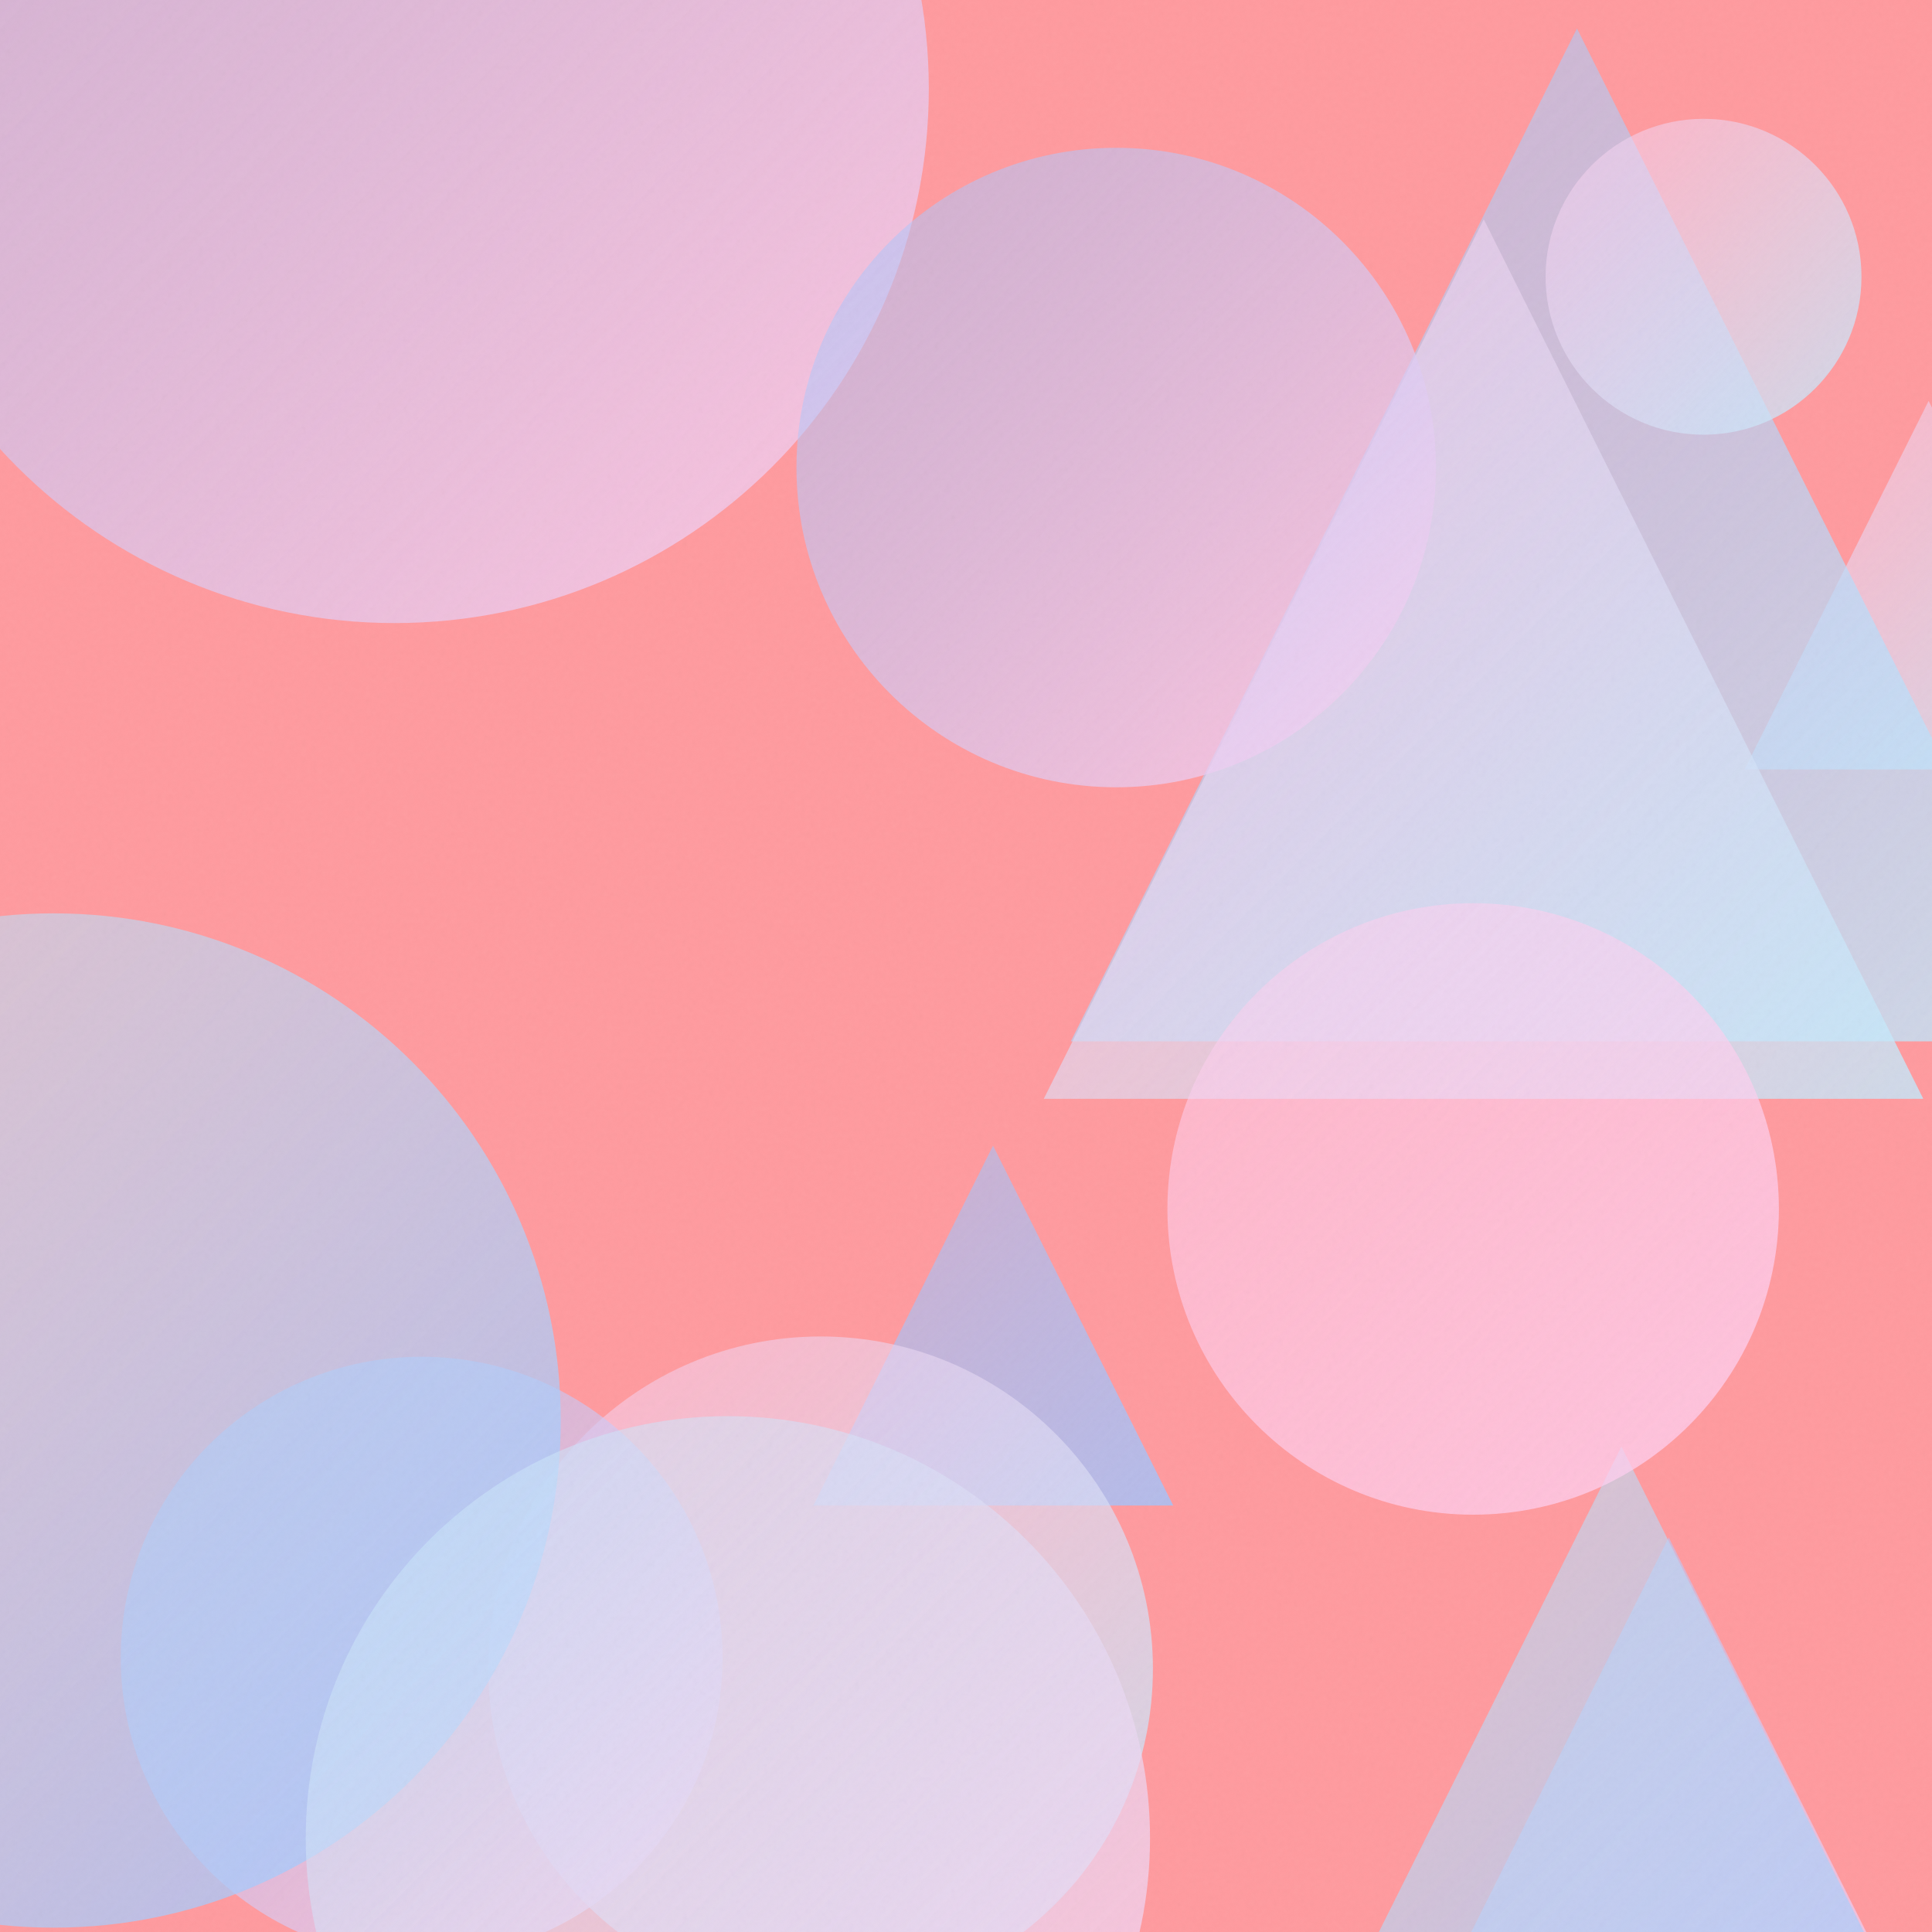
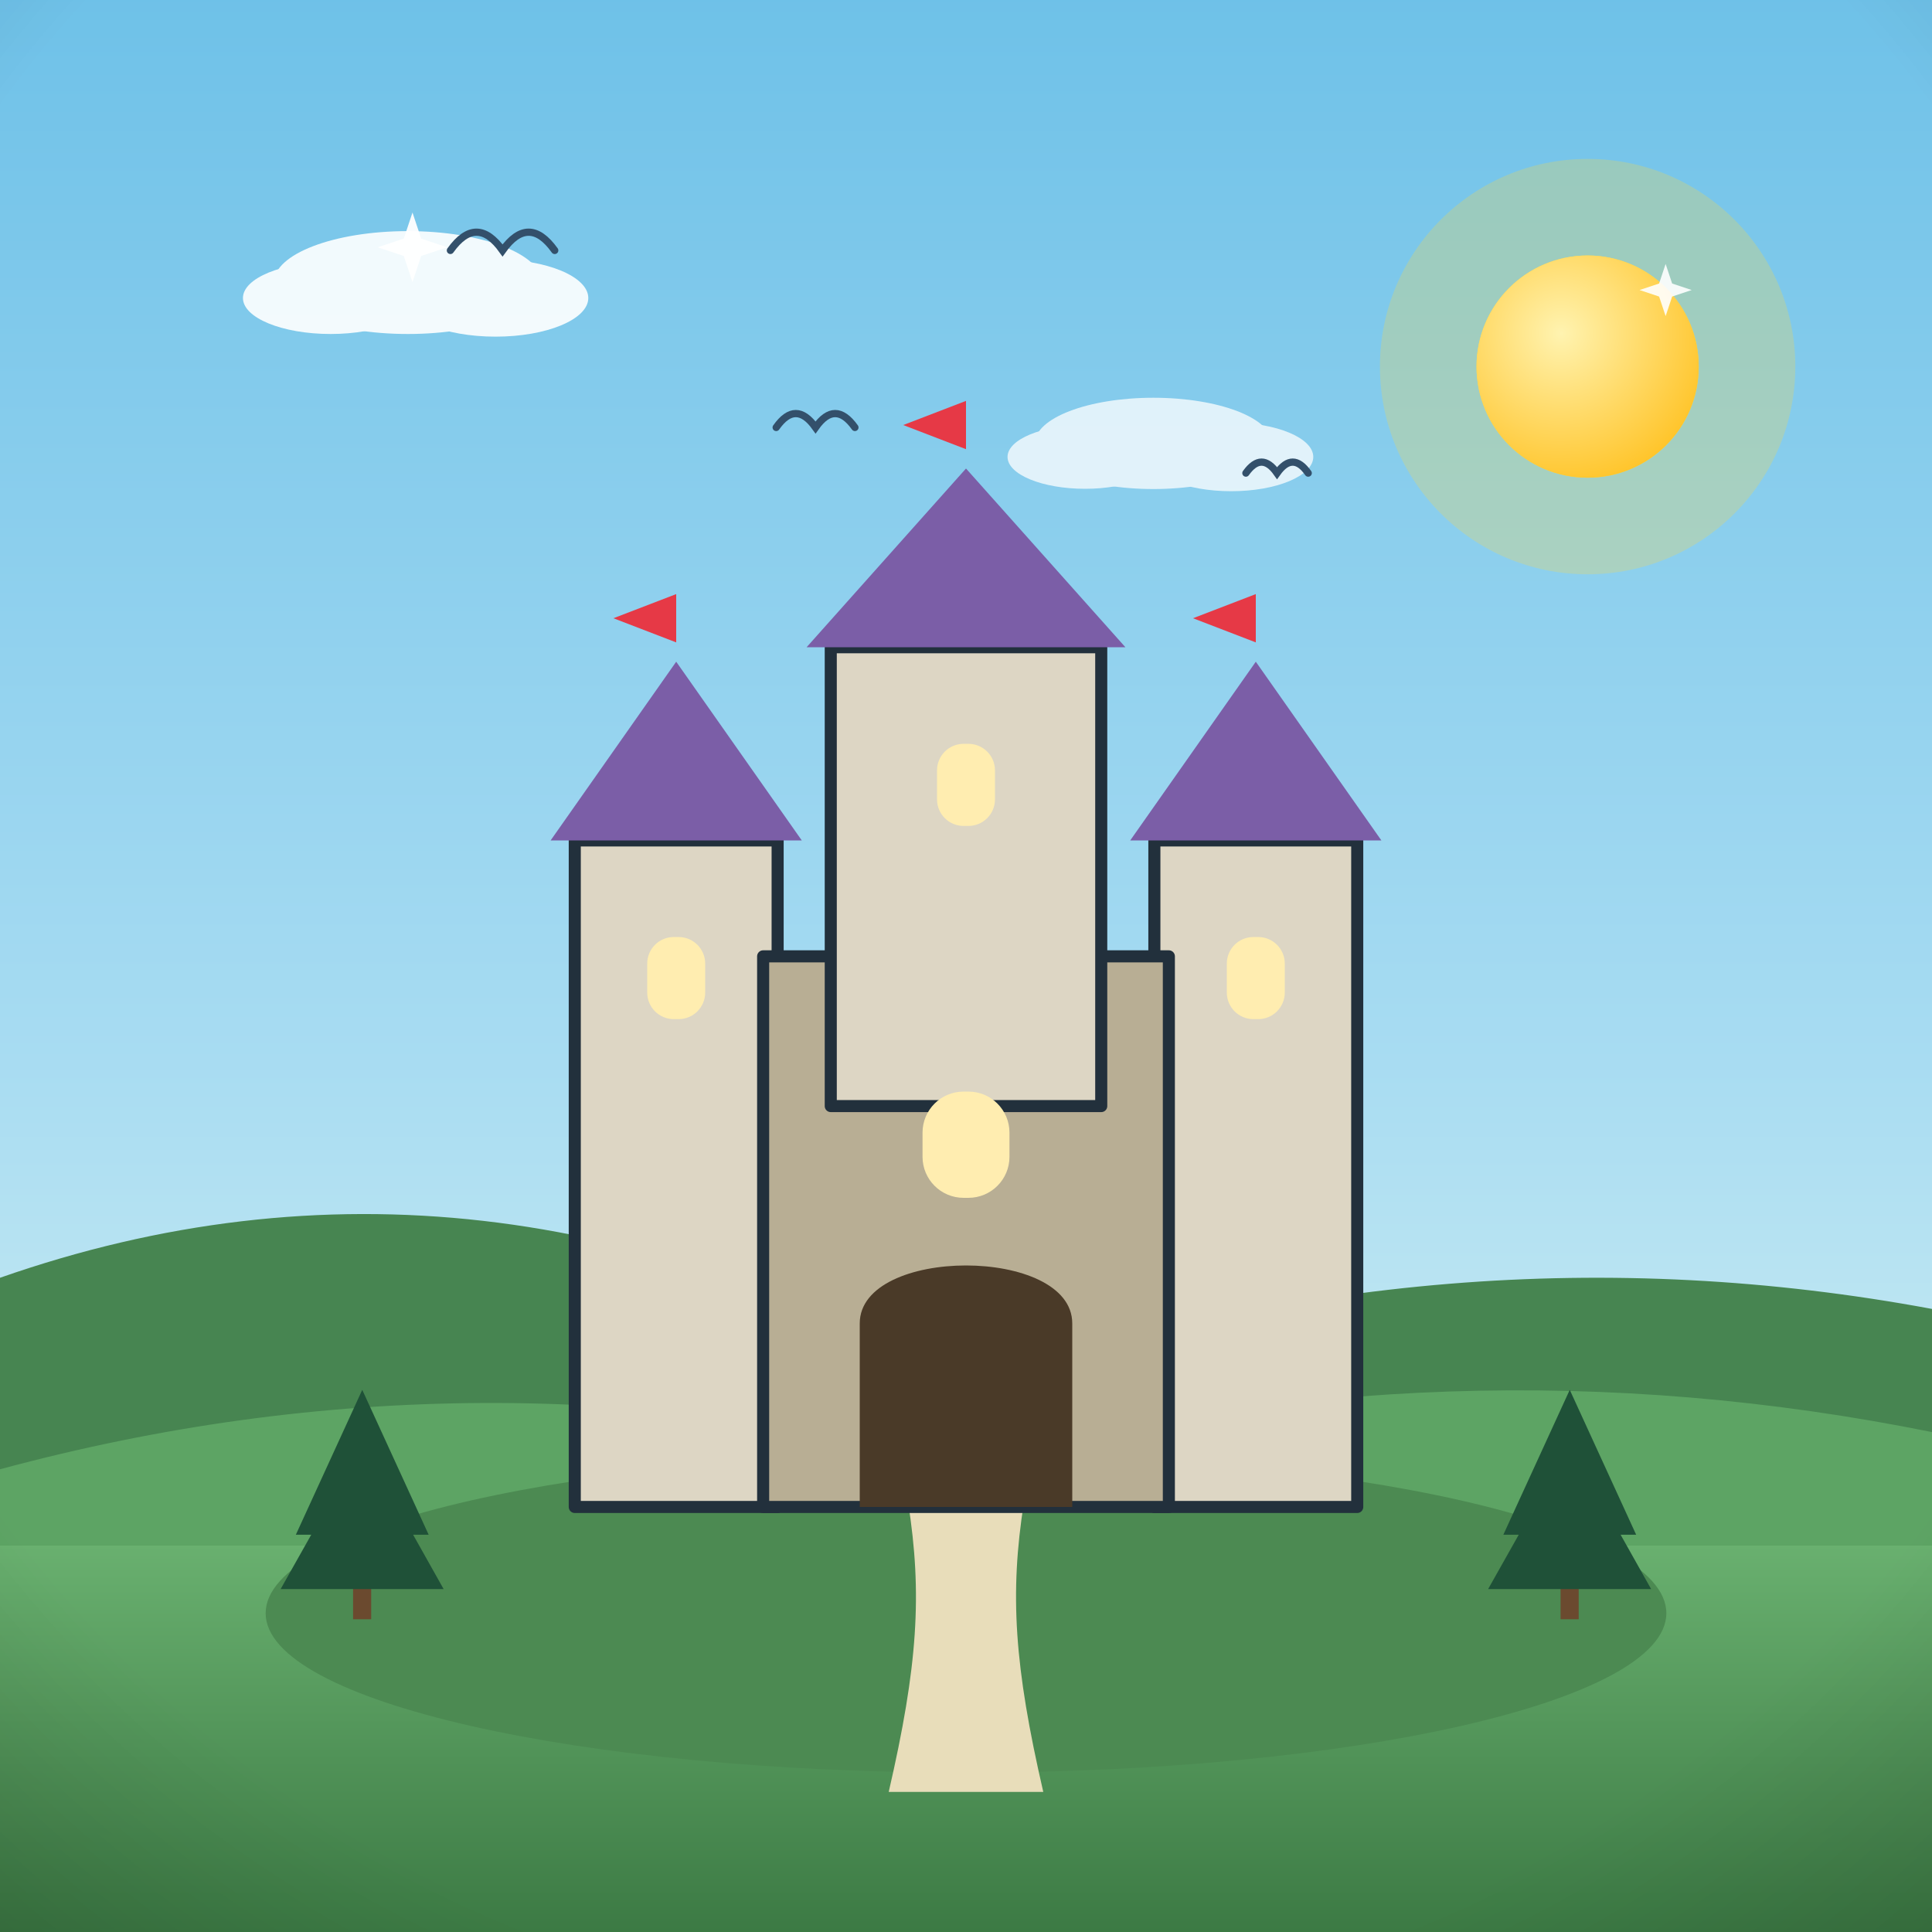
- <svg xmlns="http://www.w3.org/2000/svg" viewBox="0 0 400 400">
+ <svg xmlns="http://www.w3.org/2000/svg" viewBox="0 0 800 800">
  <defs>
-     <linearGradient id="g0" x1="361.2" y1="83.0" x2="437.5" y2="159.3" gradientUnits="userSpaceOnUse">
-       <stop offset="0" stop-color="#FECFEF" stop-opacity="0.5" />
-       <stop offset="1" stop-color="#C2E9FB" stop-opacity="0.8" />
+     <linearGradient id="sky" x1="0" y1="0" x2="0" y2="1">
+       <stop offset="0" stop-color="#6ec1e8" />
+       <stop offset="0.55" stop-color="#a8dcf2" />
+       <stop offset="1" stop-color="#eafaf1" />
    </linearGradient>
-     <linearGradient id="g1" x1="221.7" y1="5.9" x2="431.4" y2="215.6" gradientUnits="userSpaceOnUse">
-       <stop offset="0" stop-color="#A1C4FD" stop-opacity="0.5" />
-       <stop offset="1" stop-color="#C2E9FB" stop-opacity="0.8" />
+     <radialGradient id="sunG" cx="0.38" cy="0.35" r="0.9">
+       <stop offset="0" stop-color="#fff3b0" />
+       <stop offset="1" stop-color="#ffb703" />
+     </radialGradient>
+     <linearGradient id="ground" x1="0" y1="0" x2="0" y2="1">
+       <stop offset="0" stop-color="#69b06f" />
+       <stop offset="1" stop-color="#3c7a44" />
    </linearGradient>
-     <linearGradient id="g2" x1="168.4" y1="237.2" x2="242.9" y2="311.7" gradientUnits="userSpaceOnUse">
-       <stop offset="0" stop-color="#A1C4FD" stop-opacity="0.5" />
-       <stop offset="1" stop-color="#A1C4FD" stop-opacity="0.8" />
+     <linearGradient id="sea" x1="0" y1="0" x2="0" y2="1">
+       <stop offset="0" stop-color="#3d9bc4" />
+       <stop offset="1" stop-color="#1668a0" />
    </linearGradient>
-     <linearGradient id="g3" x1="101.1" y1="276.7" x2="238.7" y2="414.2" gradientUnits="userSpaceOnUse">
-       <stop offset="0" stop-color="#FECFEF" stop-opacity="0.5" />
-       <stop offset="1" stop-color="#C2E9FB" stop-opacity="0.8" />
+     <linearGradient id="shade" x1="0" y1="0" x2="0" y2="1">
+       <stop offset="0" stop-color="#ffffff" stop-opacity="0.20" />
+       <stop offset="0.5" stop-color="#ffffff" stop-opacity="0" />
+       <stop offset="1" stop-color="#000000" stop-opacity="0.16" />
    </linearGradient>
-     <linearGradient id="g4" x1="320.0" y1="24.6" x2="385.4" y2="89.9" gradientUnits="userSpaceOnUse">
-       <stop offset="0" stop-color="#FECFEF" stop-opacity="0.5" />
-       <stop offset="1" stop-color="#C2E9FB" stop-opacity="0.8" />
-     </linearGradient>
-     <linearGradient id="g5" x1="25.0" y1="280.8" x2="149.6" y2="405.5" gradientUnits="userSpaceOnUse">
-       <stop offset="0" stop-color="#A1C4FD" stop-opacity="0.5" />
-       <stop offset="1" stop-color="#FECFEF" stop-opacity="0.8" />
-     </linearGradient>
-     <linearGradient id="g6" x1="216.1" y1="45.4" x2="398.2" y2="227.5" gradientUnits="userSpaceOnUse">
-       <stop offset="0" stop-color="#FECFEF" stop-opacity="0.5" />
-       <stop offset="1" stop-color="#C2E9FB" stop-opacity="0.8" />
-     </linearGradient>
-     <linearGradient id="g7" x1="293.3" y1="318.3" x2="397.7" y2="422.6" gradientUnits="userSpaceOnUse">
-       <stop offset="0" stop-color="#A1C4FD" stop-opacity="0.5" />
-       <stop offset="1" stop-color="#FECFEF" stop-opacity="0.8" />
-     </linearGradient>
-     <linearGradient id="g8" x1="256.7" y1="299.5" x2="414.7" y2="457.6" gradientUnits="userSpaceOnUse">
-       <stop offset="0" stop-color="#C2E9FB" stop-opacity="0.5" />
-       <stop offset="1" stop-color="#A1C4FD" stop-opacity="0.8" />
-     </linearGradient>
-     <linearGradient id="g9" x1="-93.9" y1="189.1" x2="116.1" y2="399.0" gradientUnits="userSpaceOnUse">
-       <stop offset="0" stop-color="#C2E9FB" stop-opacity="0.5" />
-       <stop offset="1" stop-color="#A1C4FD" stop-opacity="0.8" />
-     </linearGradient>
-     <linearGradient id="g10" x1="241.6" y1="187.0" x2="368.3" y2="313.6" gradientUnits="userSpaceOnUse">
-       <stop offset="0" stop-color="#FECFEF" stop-opacity="0.5" />
-       <stop offset="1" stop-color="#FECFEF" stop-opacity="0.8" />
-     </linearGradient>
-     <linearGradient id="g11" x1="63.3" y1="293.2" x2="238.1" y2="468.0" gradientUnits="userSpaceOnUse">
-       <stop offset="0" stop-color="#C2E9FB" stop-opacity="0.5" />
-       <stop offset="1" stop-color="#FECFEF" stop-opacity="0.8" />
-     </linearGradient>
-     <linearGradient id="g12" x1="-28.9" y1="-92.2" x2="192.2" y2="128.9" gradientUnits="userSpaceOnUse">
-       <stop offset="0" stop-color="#A1C4FD" stop-opacity="0.5" />
-       <stop offset="1" stop-color="#FECFEF" stop-opacity="0.8" />
-     </linearGradient>
-     <linearGradient id="g13" x1="165.0" y1="30.7" x2="297.3" y2="163.0" gradientUnits="userSpaceOnUse">
-       <stop offset="0" stop-color="#A1C4FD" stop-opacity="0.5" />
-       <stop offset="1" stop-color="#FECFEF" stop-opacity="0.8" />
-     </linearGradient>
-     <filter id="n">
-       <feTurbulence type="fractalNoise" baseFrequency="0.9" numOctaves="2" stitchTiles="stitch" />
-       <feColorMatrix type="saturate" values="0" />
-     </filter>
+     <radialGradient id="vig" cx="0.5" cy="0.42" r="0.85">
+       <stop offset="0.72" stop-color="#000000" stop-opacity="0" />
+       <stop offset="1" stop-color="#000000" stop-opacity="0.20" />
+     </radialGradient>
  </defs>
-   <rect width="400" height="400" fill="#FF9A9E" />
-   <path d="M 399.3 83.0 L 437.5 159.3 L 361.2 159.3 Z" fill="url(#g0)" />
-   <path d="M 326.5 5.9 L 431.4 215.6 L 221.7 215.6 Z" fill="url(#g1)" />
-   <path d="M 205.6 237.2 L 242.9 311.7 L 168.4 311.7 Z" fill="url(#g2)" />
-   <circle cx="169.9" cy="345.5" r="68.8" fill="url(#g3)" />
-   <circle cx="352.7" cy="57.3" r="32.7" fill="url(#g4)" />
-   <circle cx="87.3" cy="343.2" r="62.3" fill="url(#g5)" />
-   <path d="M 307.2 45.4 L 398.2 227.5 L 216.1 227.5 Z" fill="url(#g6)" />
-   <path d="M 345.5 318.3 L 397.7 422.6 L 293.3 422.6 Z" fill="url(#g7)" />
-   <path d="M 335.7 299.5 L 414.7 457.6 L 256.7 457.6 Z" fill="url(#g8)" />
-   <circle cx="11.1" cy="294.1" r="105.0" fill="url(#g9)" />
-   <circle cx="305.0" cy="250.3" r="63.3" fill="url(#g10)" />
-   <circle cx="150.7" cy="380.6" r="87.4" fill="url(#g11)" />
-   <circle cx="81.7" cy="18.4" r="110.6" fill="url(#g12)" />
-   <circle cx="231.1" cy="96.8" r="66.2" fill="url(#g13)" />
-   <rect width="400" height="400" filter="url(#n)" opacity="0.05" />
+   <rect width="800" height="800" fill="url(#sky)" />
+   <circle cx="657.4" cy="151.8" r="86" fill="#ffd93d" opacity="0.25" />
+   <circle cx="657.4" cy="151.8" r="46" fill="#ffd93d" />
+   <circle cx="657.4" cy="151.8" r="46" fill="url(#sunG)" />
+   <g fill="#ffffff" opacity="0.9">
+     <ellipse cx="168.9" cy="117" rx="55.5" ry="21.3" />
+     <ellipse cx="136.9" cy="123.4" rx="36.3" ry="14.9" />
+     <ellipse cx="205.2" cy="123.4" rx="38.4" ry="16" />
+   </g>
+   <g fill="#ffffff" opacity="0.75">
+     <ellipse cx="477.6" cy="183.6" rx="49.1" ry="18.9" />
+     <ellipse cx="449.3" cy="189.2" rx="32.1" ry="13.2" />
+     <ellipse cx="509.8" cy="189.2" rx="34" ry="14.2" />
+   </g>
+   <path d="M0 684 L0 529.1 Q 200 459.1 400 574.8 Q 600 504.8 800 542 L800 684 Z" fill="#478551" />
+   <path d="M0 730 L0 608.4 Q 200 554.4 400 606.6 Q 600 552.6 800 593 L800 730 Z" fill="#5da464" />
+   <rect y="640" width="800" height="160" fill="url(#ground)" />
+   <path d="M 515.9 195.9 Q 522.4 186.8 528.8 195.9 Q 535.3 186.8 541.7 195.9" fill="none" stroke="#33506b" stroke-width="3" stroke-linecap="round" />
+   <path d="M 186.5 103.7 Q 197.3 88.6 208.1 103.7 Q 218.9 88.6 229.7 103.7" fill="none" stroke="#33506b" stroke-width="3" stroke-linecap="round" />
+   <path d="M 321.4 177 Q 329.5 165.5 337.7 177 Q 345.8 165.5 354 177" fill="none" stroke="#33506b" stroke-width="3" stroke-linecap="round" />
+   <g transform="translate(400 0) scale(-1 1) translate(-400 0)">
+     <ellipse cx="400" cy="668" rx="290" ry="66" fill="#4c8a52" />
+     <path d="M368 742 C 380 690 382 660 376 622 L 424 622 C 418 660 420 690 432 742 Z" fill="#e8ddba" />
+     <rect x="238" y="348" width="84" height="276" fill="#ddd6c4" stroke="#22303c" stroke-width="5" stroke-linejoin="round" />
+     <path d="M 228 348 L 280 274 L 332 348 Z" fill="#7b5ea7" />
+     <rect x="268" y="388" width="24" height="34" rx="11" fill="#ffedb0" />
+     <path d="M 280 274 L 280 246 L 306 256 L 280 266" fill="#e63946" />
+     <rect x="478" y="348" width="84" height="276" fill="#ddd6c4" stroke="#22303c" stroke-width="5" stroke-linejoin="round" />
+     <path d="M 468 348 L 520 274 L 572 348 Z" fill="#7b5ea7" />
+     <rect x="508" y="388" width="24" height="34" rx="11" fill="#ffedb0" />
+     <path d="M 520 274 L 520 246 L 546 256 L 520 266" fill="#e63946" />
+     <rect x="316" y="396" width="168" height="228" fill="#b8ae94" stroke="#22303c" stroke-width="5" stroke-linejoin="round" />
+     <rect x="344" y="268" width="112" height="190" fill="#ddd6c4" stroke="#22303c" stroke-width="5" stroke-linejoin="round" />
+     <path d="M 334 268 L 400 194 L 466 268 Z" fill="#7b5ea7" />
+     <rect x="388" y="308" width="24" height="34" rx="11" fill="#ffedb0" />
+     <path d="M 400 194 L 400 166 L 426 176 L 400 186" fill="#e63946" />
+     <path d="M356 624 L 356 548 C 356 516 444 516 444 548 L 444 624 Z" fill="#4a3a28" />
+     <rect x="382" y="452" width="36" height="44" rx="17" fill="#ffedb0" />
+     <g fill="#1f5138">
+       <rect x="146.3" y="648" width="7.5" height="22.5" fill="#6b4a2f" />
+       <path d="M 150 575.5 L 122.5 635.5 L 177.5 635.5 Z" />
+       <path d="M 150 598 L 116.3 658 L 183.8 658 Z" />
+     </g>
+     <g fill="#1f5138">
+       <rect x="646.3" y="648" width="7.5" height="22.5" fill="#6b4a2f" />
+       <path d="M 650 575.5 L 622.5 635.5 L 677.5 635.5 Z" />
+       <path d="M 650 598 L 616.3 658 L 683.8 658 Z" />
+     </g>
+   </g>
+   <path d="M 170.8 88 L 174.4 98.8 L 185.2 102.4 L 174.4 106 L 170.8 116.8 L 167.2 106 L 156.4 102.4 L 167.2 98.8 Z" fill="#ffffff" opacity="0.95" />
+   <path d="M 689.7 109.3 L 692.4 117.4 L 700.5 120.1 L 692.4 122.8 L 689.7 130.9 L 687 122.8 L 678.9 120.1 L 687 117.4 Z" fill="#ffffff" opacity="0.9" />
+   <rect width="800" height="800" fill="url(#vig)" />
</svg>
